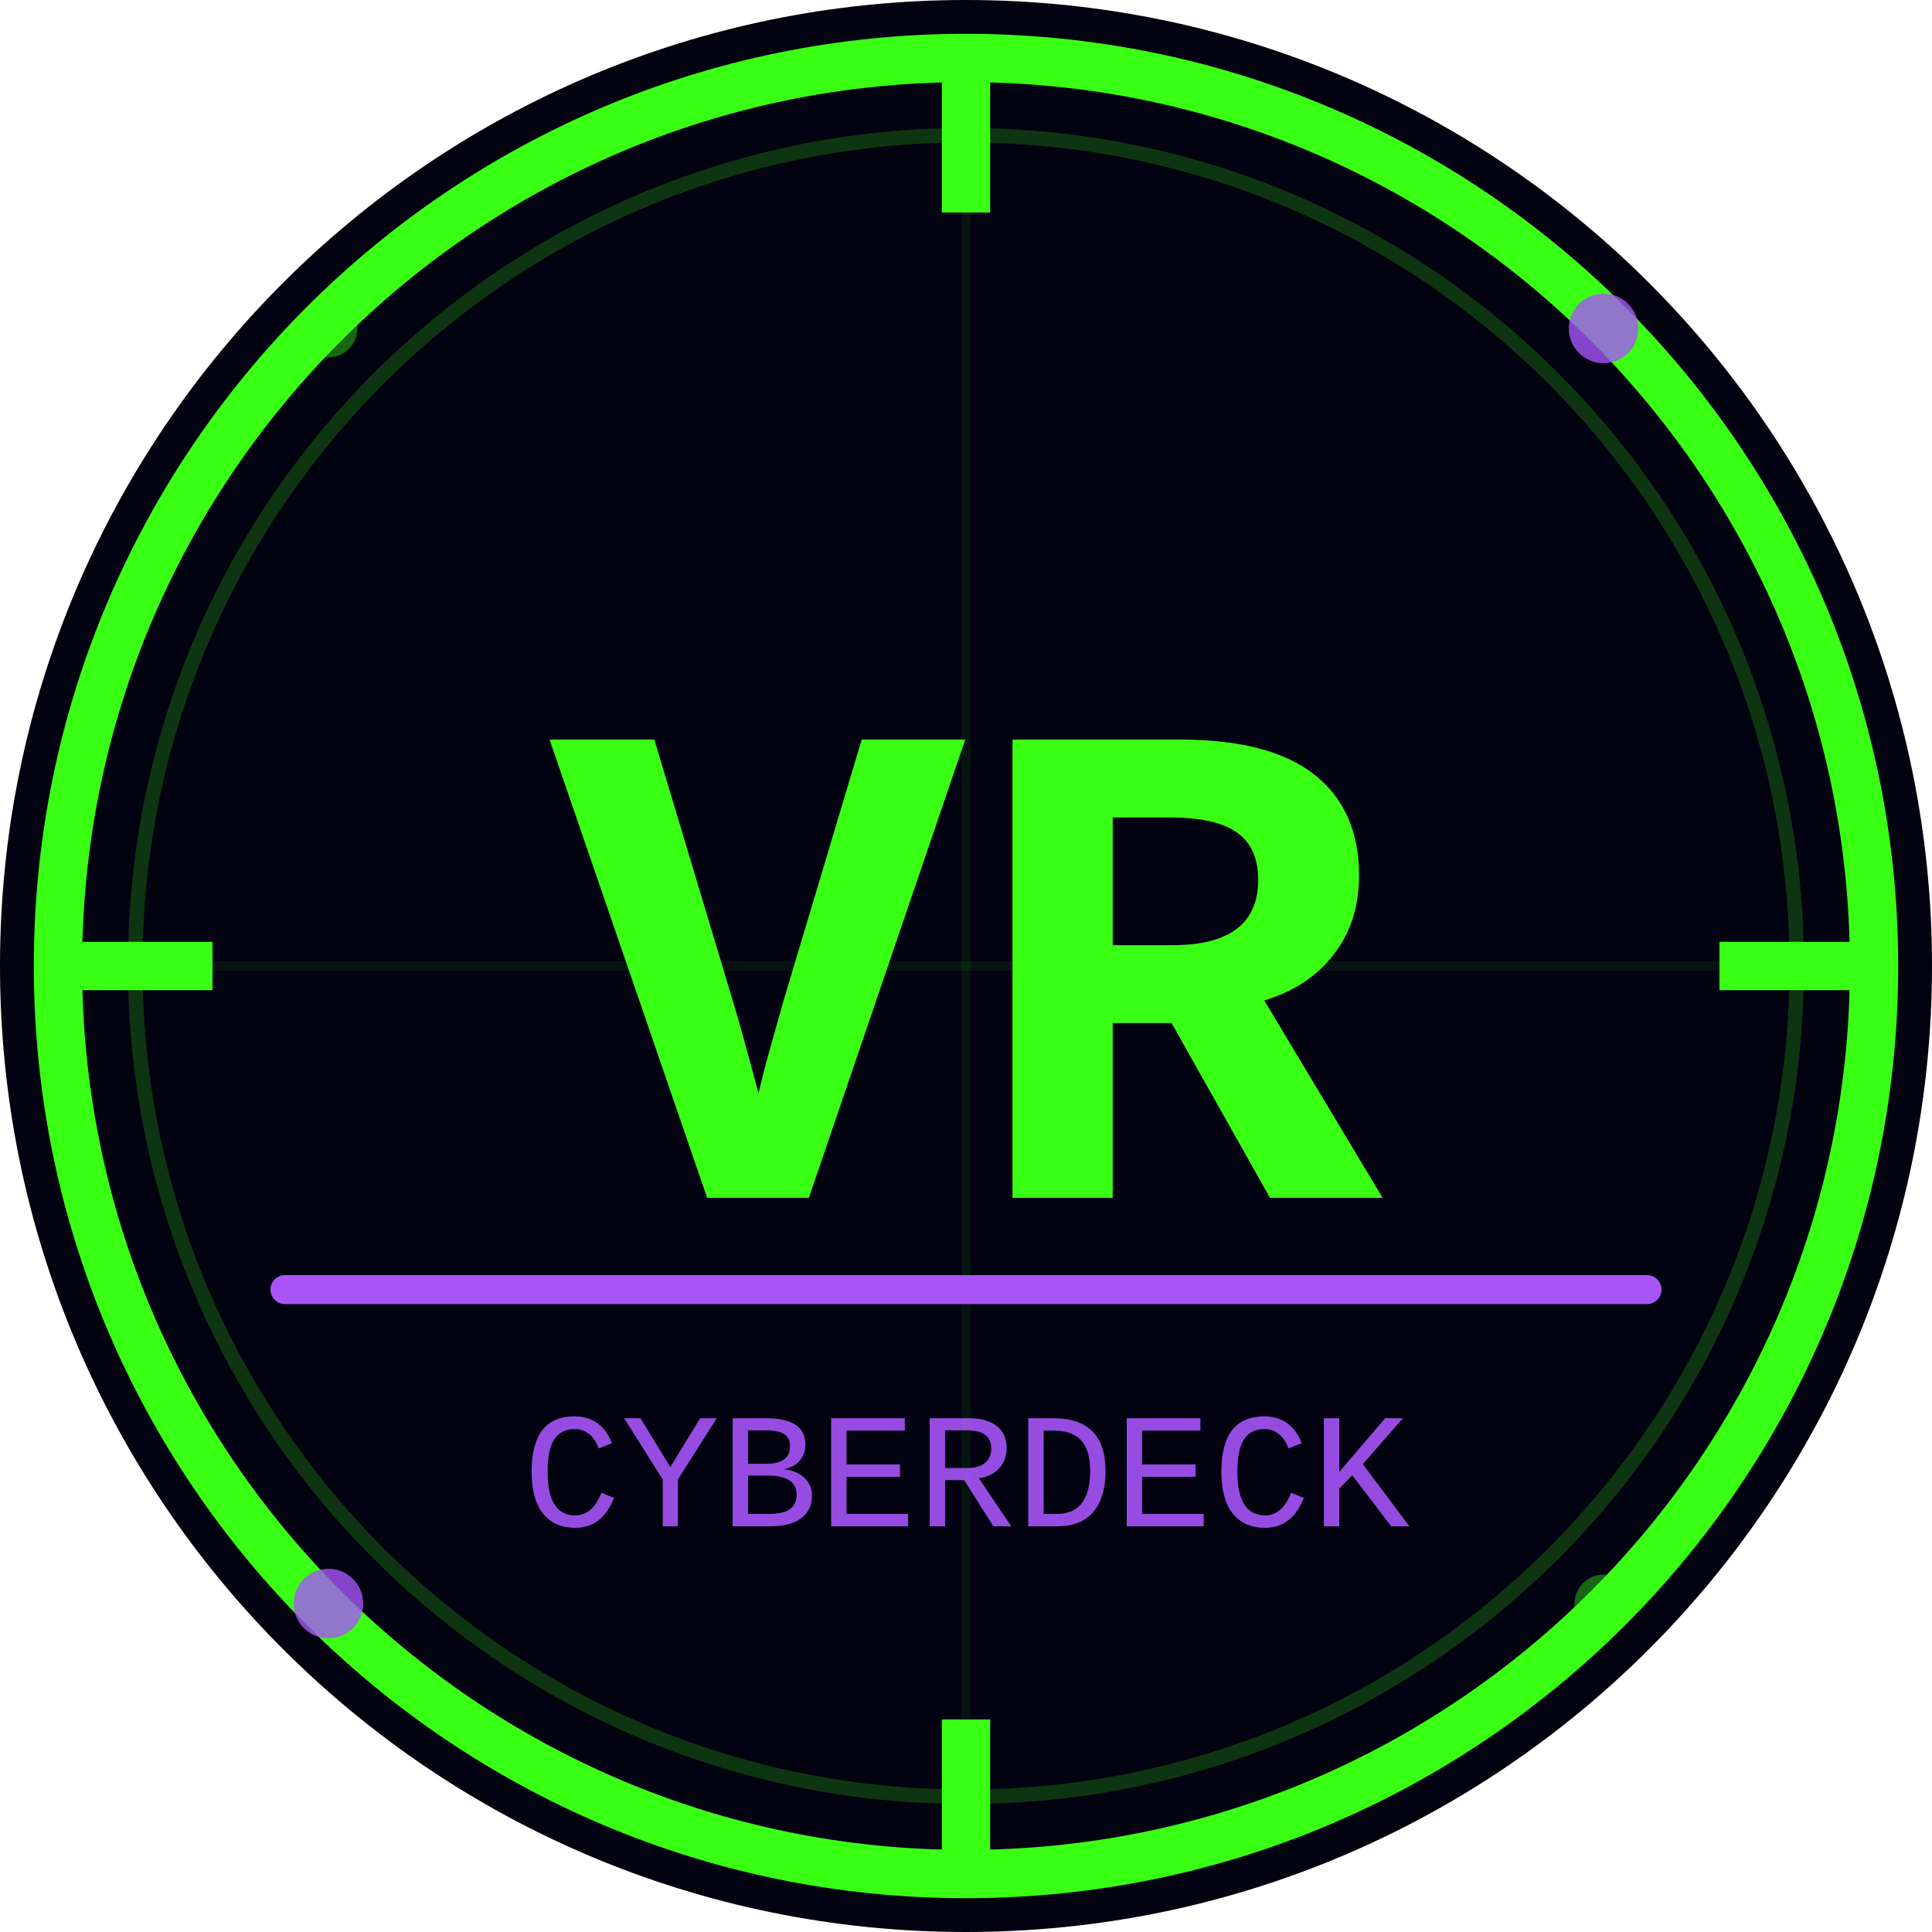
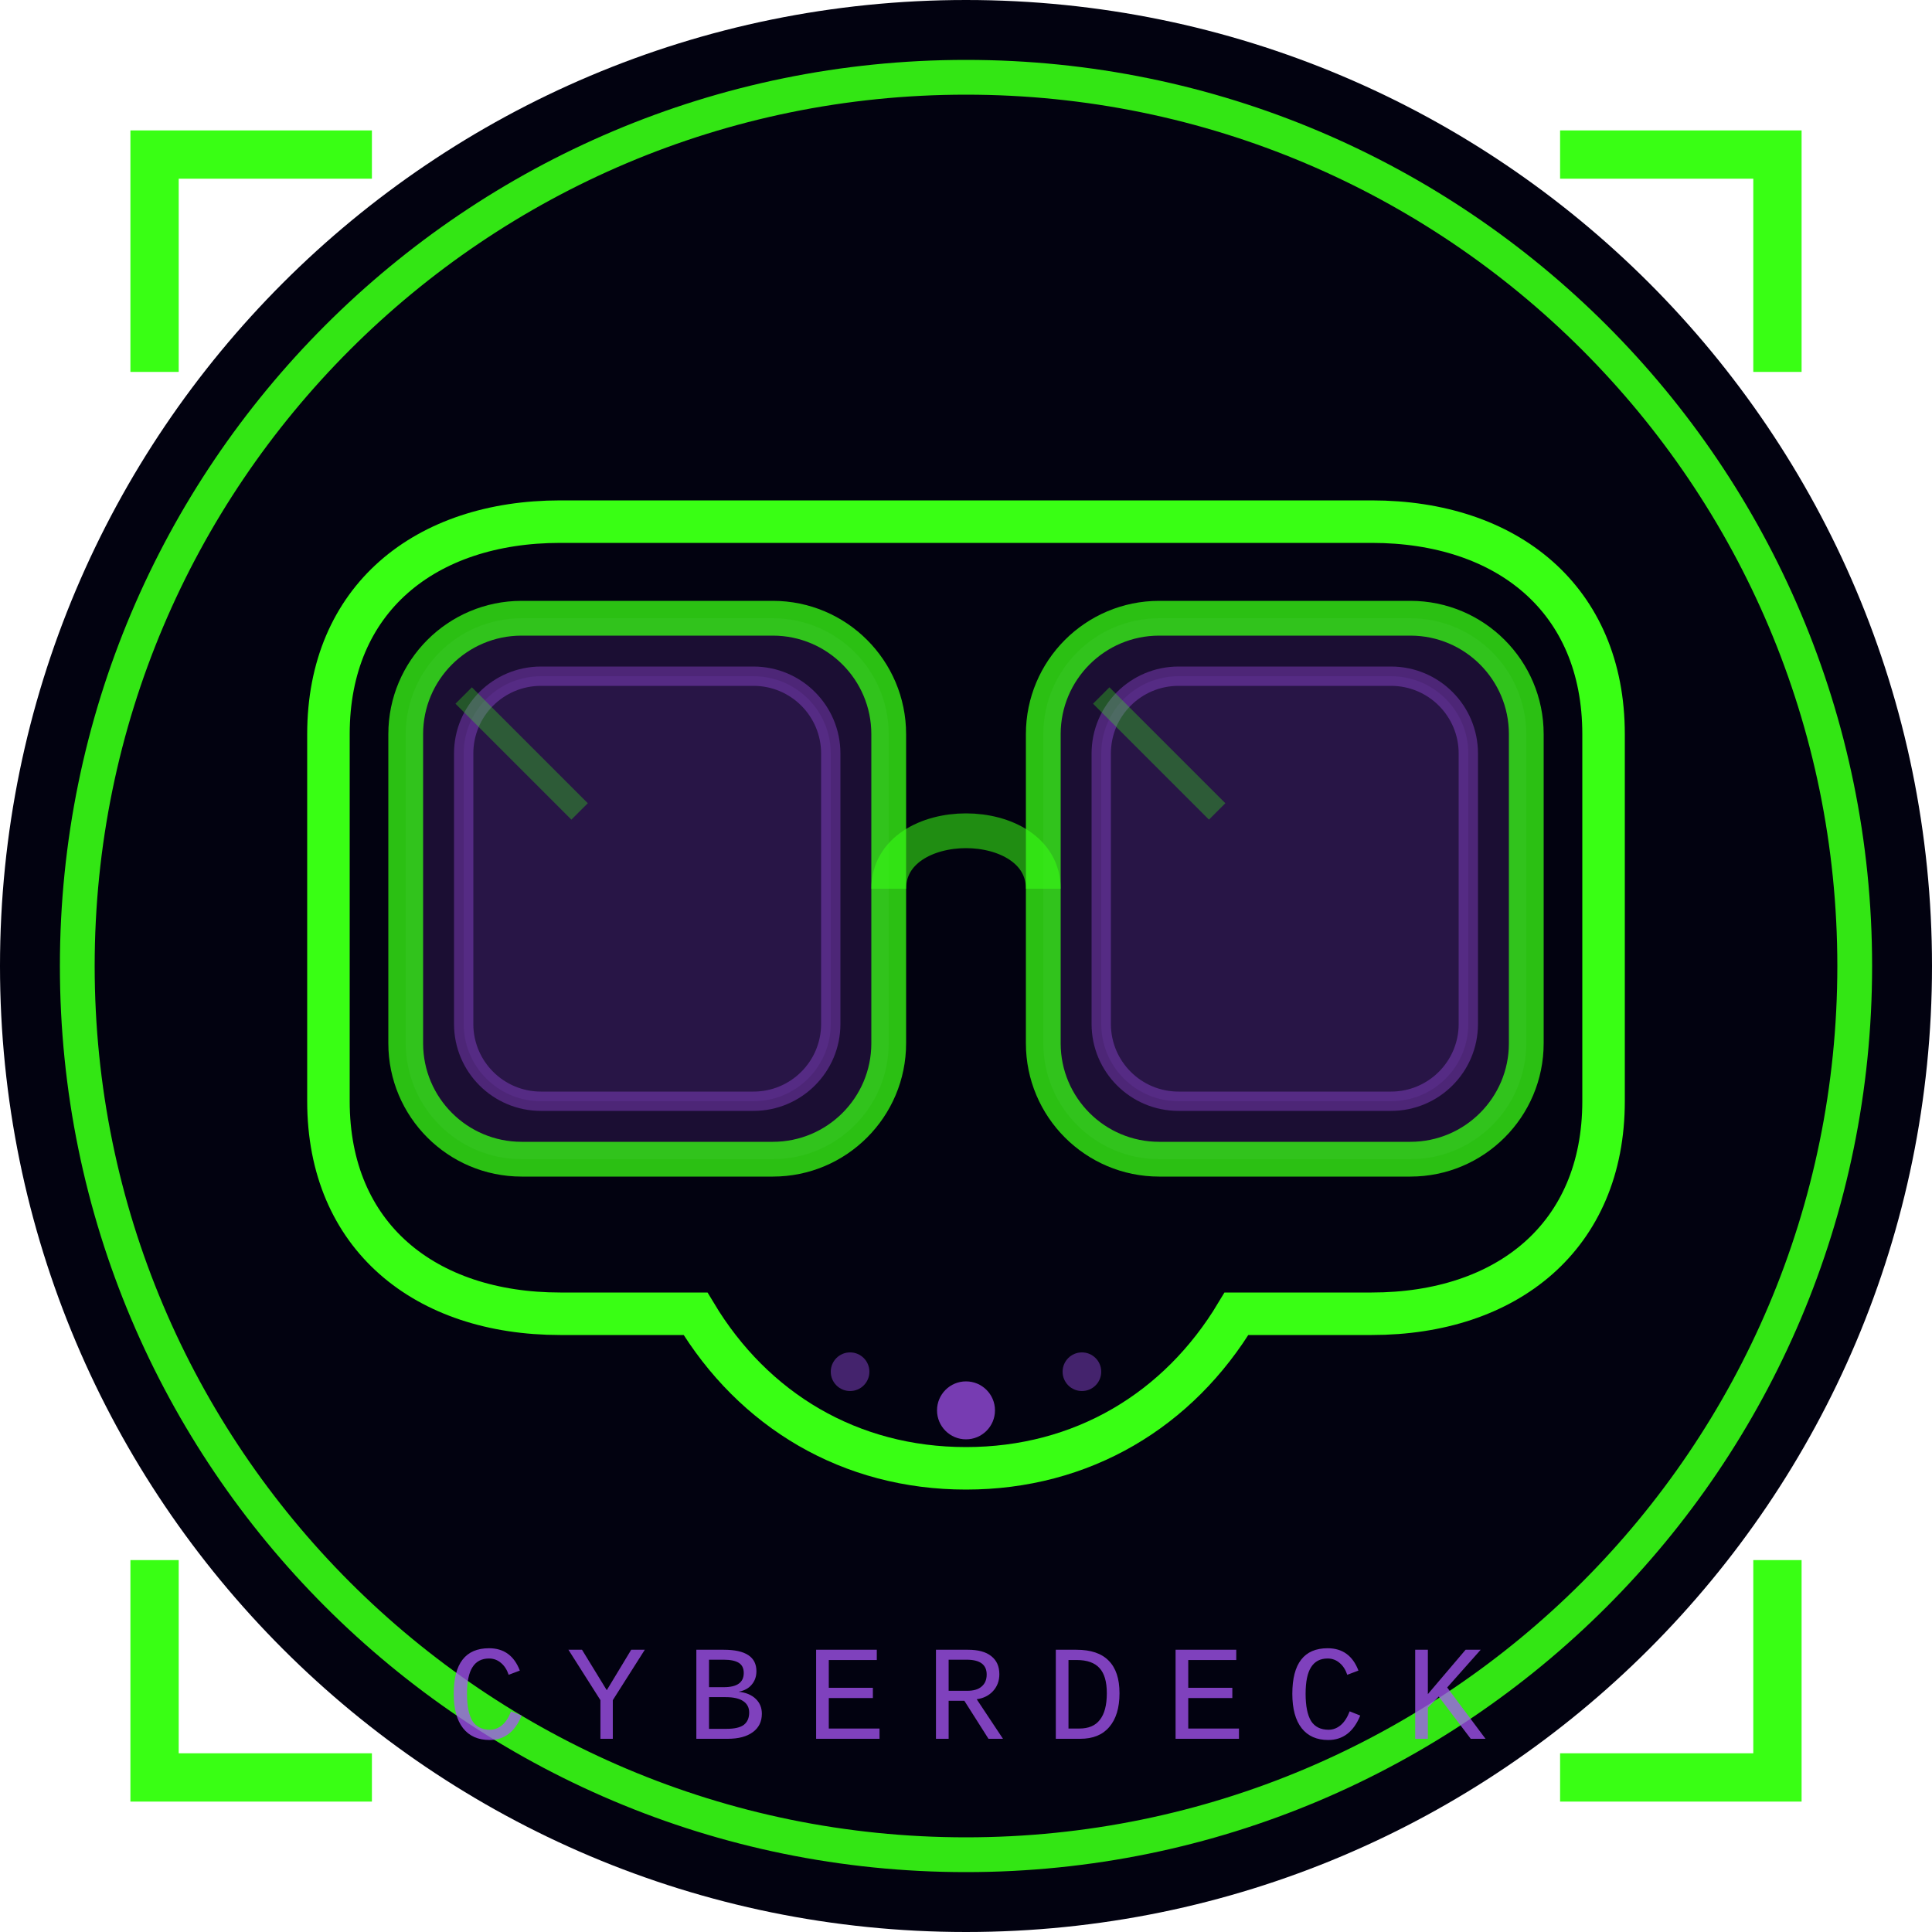
<svg xmlns="http://www.w3.org/2000/svg" viewBox="0 0 100 100">
  <circle cx="50" cy="50" r="50" fill="#020210" />
-   <circle cx="50" cy="50" r="47" fill="none" stroke="#39ff14" stroke-width="2.5" />
-   <circle cx="50" cy="50" r="43" fill="none" stroke="rgba(57,255,20,0.2)" stroke-width="0.75" />
-   <line x1="10" y1="50" x2="90" y2="50" stroke="rgba(57,255,20,0.07)" stroke-width="0.5" />
-   <line x1="50" y1="10" x2="50" y2="90" stroke="rgba(57,255,20,0.07)" stroke-width="0.5" />
-   <line x1="50" y1="4" x2="50" y2="11" stroke="#39ff14" stroke-width="2.5" />
-   <line x1="50" y1="89" x2="50" y2="96" stroke="#39ff14" stroke-width="2.5" />
-   <line x1="4" y1="50" x2="11" y2="50" stroke="#39ff14" stroke-width="2.5" />
-   <line x1="89" y1="50" x2="96" y2="50" stroke="#39ff14" stroke-width="2.5" />
-   <circle cx="83" cy="17" r="1.8" fill="rgba(168,85,247,0.8)" />
-   <circle cx="17" cy="83" r="1.8" fill="rgba(168,85,247,0.8)" />
-   <circle cx="17" cy="17" r="1.5" fill="rgba(57,255,20,0.4)" />
-   <circle cx="83" cy="83" r="1.5" fill="rgba(57,255,20,0.4)" />
-   <text x="50" y="62" text-anchor="middle" fill="#39ff14" font-family="Courier New,monospace" font-size="36" font-weight="900">VR</text>
-   <rect x="14" y="66" width="72" height="1.5" fill="#a855f7" rx="0.75" />
-   <text x="50" y="79" text-anchor="middle" fill="rgba(168,85,247,0.9)" font-family="Courier New,monospace" font-size="8.5">CYBERDECK</text>
+   <circle cx="50" cy="50" r="46" fill="none" stroke="#39ff14" stroke-width="1.8" opacity="0.9" />
+   <polyline points="18,8 8,8 8,18" fill="none" stroke="#39ff14" stroke-width="2.5" stroke-linecap="square" />
+   <polyline points="82,8 92,8 92,18" fill="none" stroke="#39ff14" stroke-width="2.5" stroke-linecap="square" />
+   <polyline points="18,92 8,92 8,82" fill="none" stroke="#39ff14" stroke-width="2.5" stroke-linecap="square" />
+   <polyline points="82,92 92,92 92,82" fill="none" stroke="#39ff14" stroke-width="2.5" stroke-linecap="square" />
+   <path d="M17,38 C17,31 22,27 29,27 L71,27 C78,27 83,31 83,38 L83,57 C83,64 78,68 71,68 L64,68 C61,73 56,76 50,76 C44,76 39,73 36,68 L29,68 C22,68 17,64 17,57 Z" fill="#020210" stroke="#39ff14" stroke-width="2.2" />
+   <rect x="21" y="32" width="25" height="28" rx="6" fill="rgba(168,85,247,0.15)" stroke="rgba(57,255,20,0.75)" stroke-width="1.8" />
+   <rect x="24" y="35" width="19" height="22" rx="4" fill="rgba(168,85,247,0.1)" stroke="rgba(168,85,247,0.35)" stroke-width="1" />
+   <line x1="24" y1="36" x2="30" y2="42" stroke="rgba(57,255,20,0.3)" stroke-width="1.2" />
+   <rect x="54" y="32" width="25" height="28" rx="6" fill="rgba(168,85,247,0.15)" stroke="rgba(57,255,20,0.75)" stroke-width="1.8" />
+   <rect x="57" y="35" width="19" height="22" rx="4" fill="rgba(168,85,247,0.1)" stroke="rgba(168,85,247,0.35)" stroke-width="1" />
+   <line x1="57" y1="36" x2="63" y2="42" stroke="rgba(57,255,20,0.3)" stroke-width="1.2" />
+   <path d="M46,46 C46,42 54,42 54,46" fill="none" stroke="rgba(57,255,20,0.55)" stroke-width="1.8" />
+   <circle cx="50" cy="73" r="1.5" fill="rgba(168,85,247,0.7)" />
+   <circle cx="44" cy="71" r="1" fill="rgba(168,85,247,0.4)" />
+   <circle cx="56" cy="71" r="1" fill="rgba(168,85,247,0.4)" />
+   <text x="50" y="90" text-anchor="middle" fill="rgba(168,85,247,0.75)" font-family="Courier New,monospace" font-size="7" letter-spacing="2">CYBERDECK</text>
</svg>
